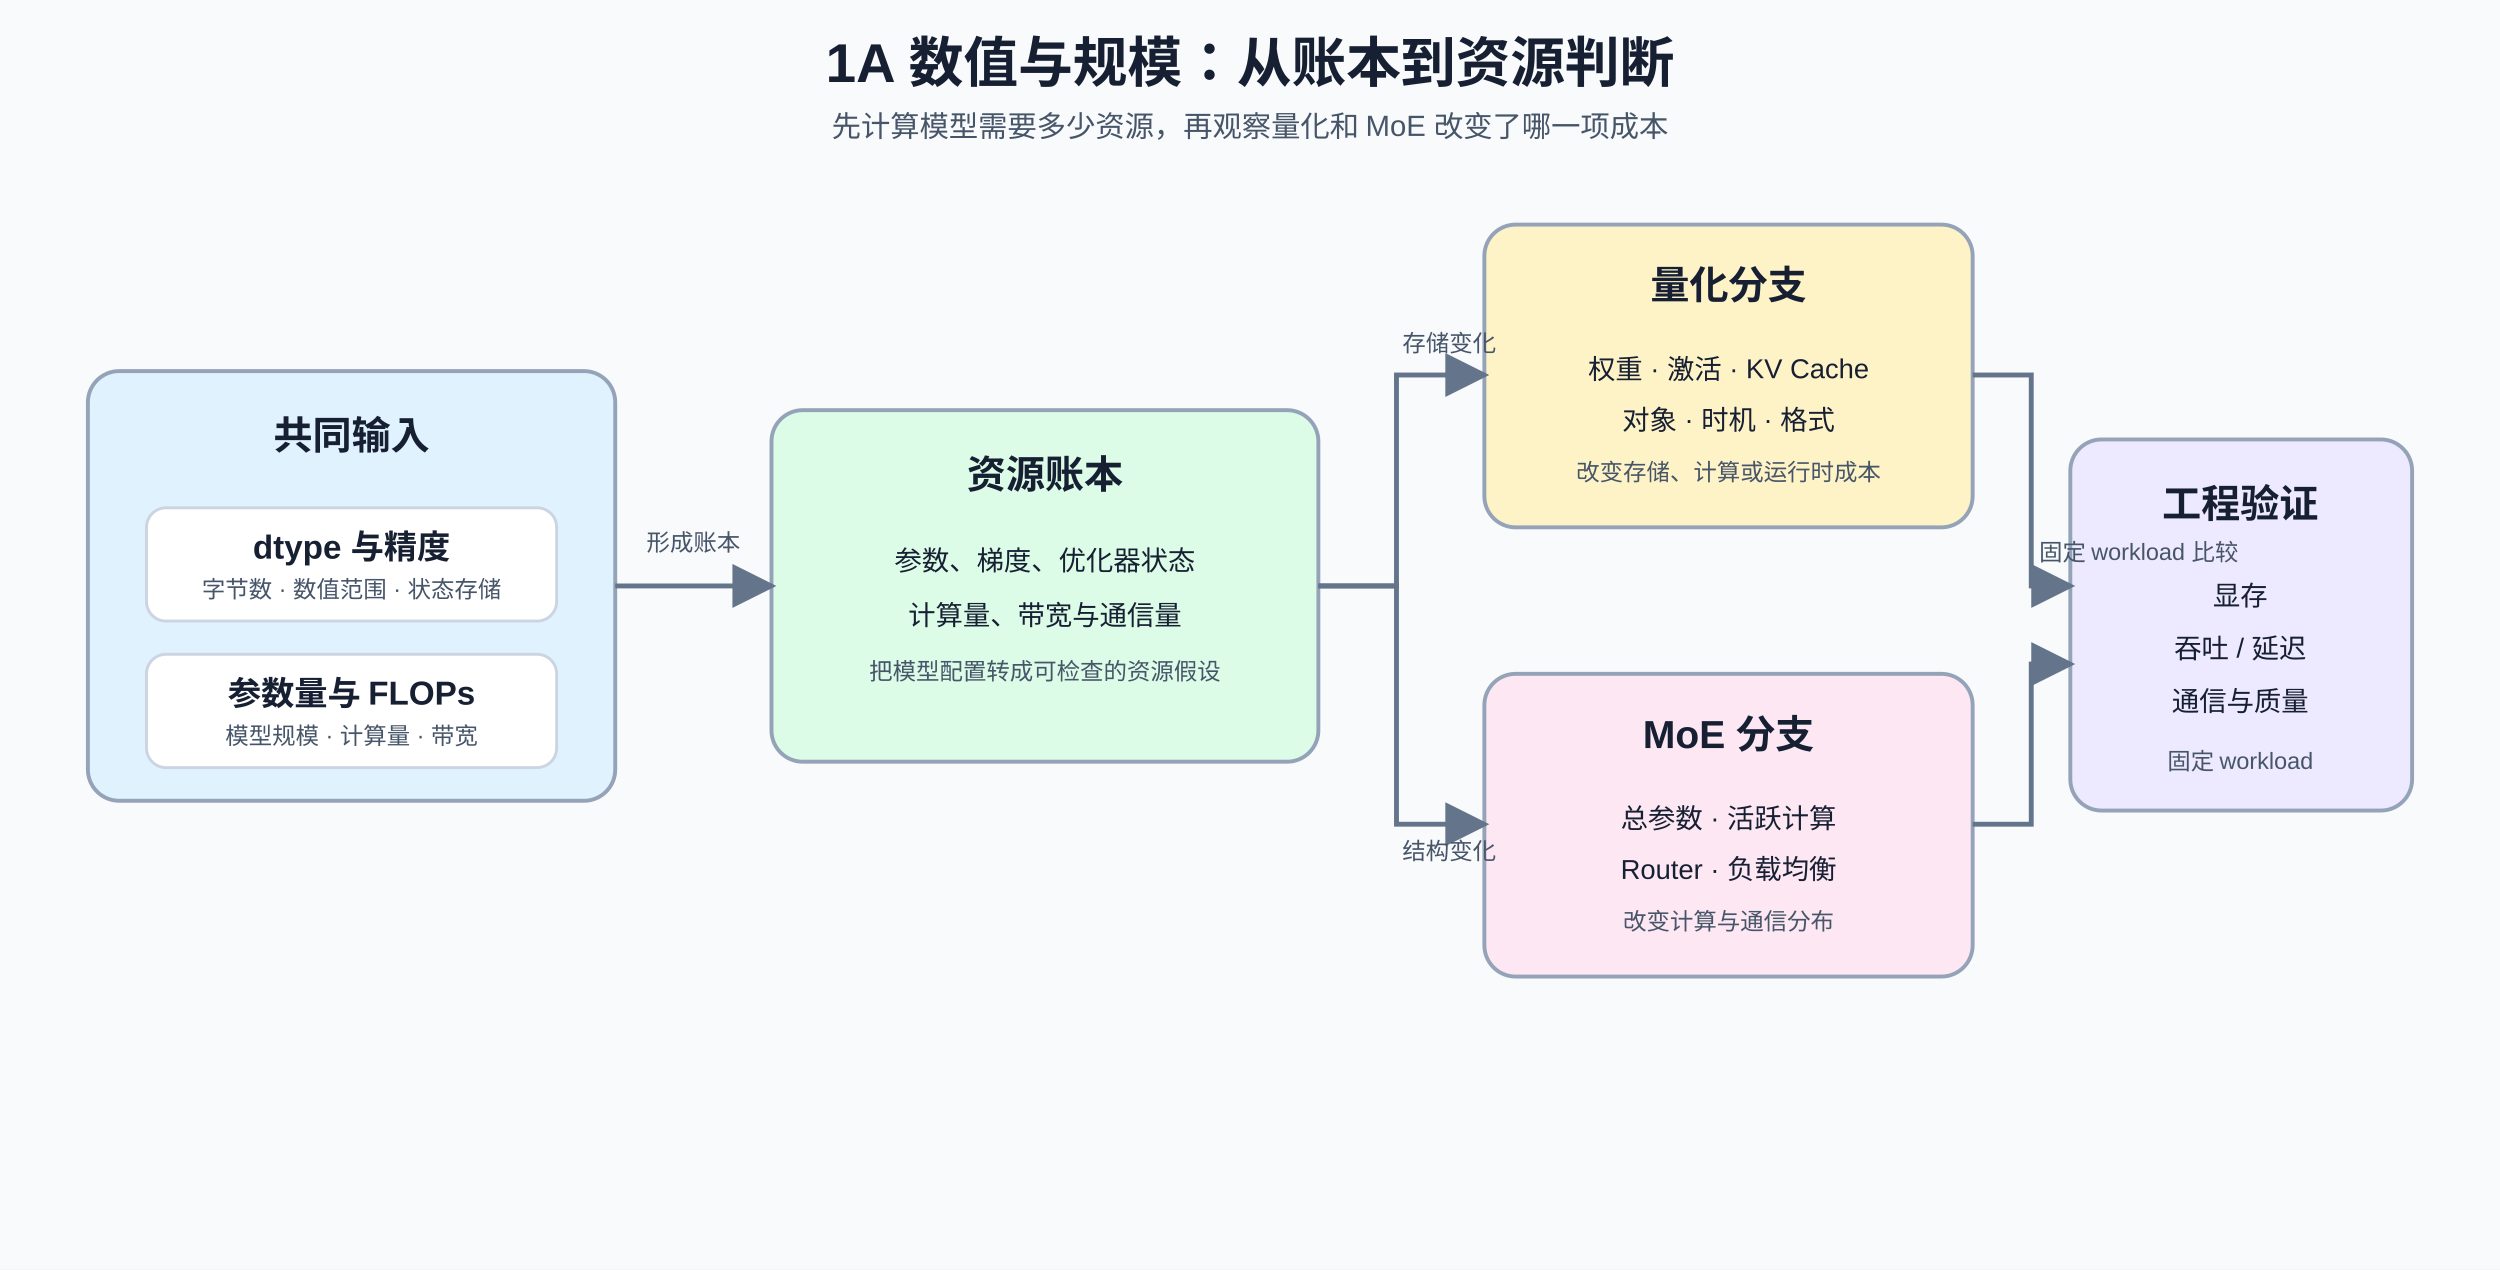
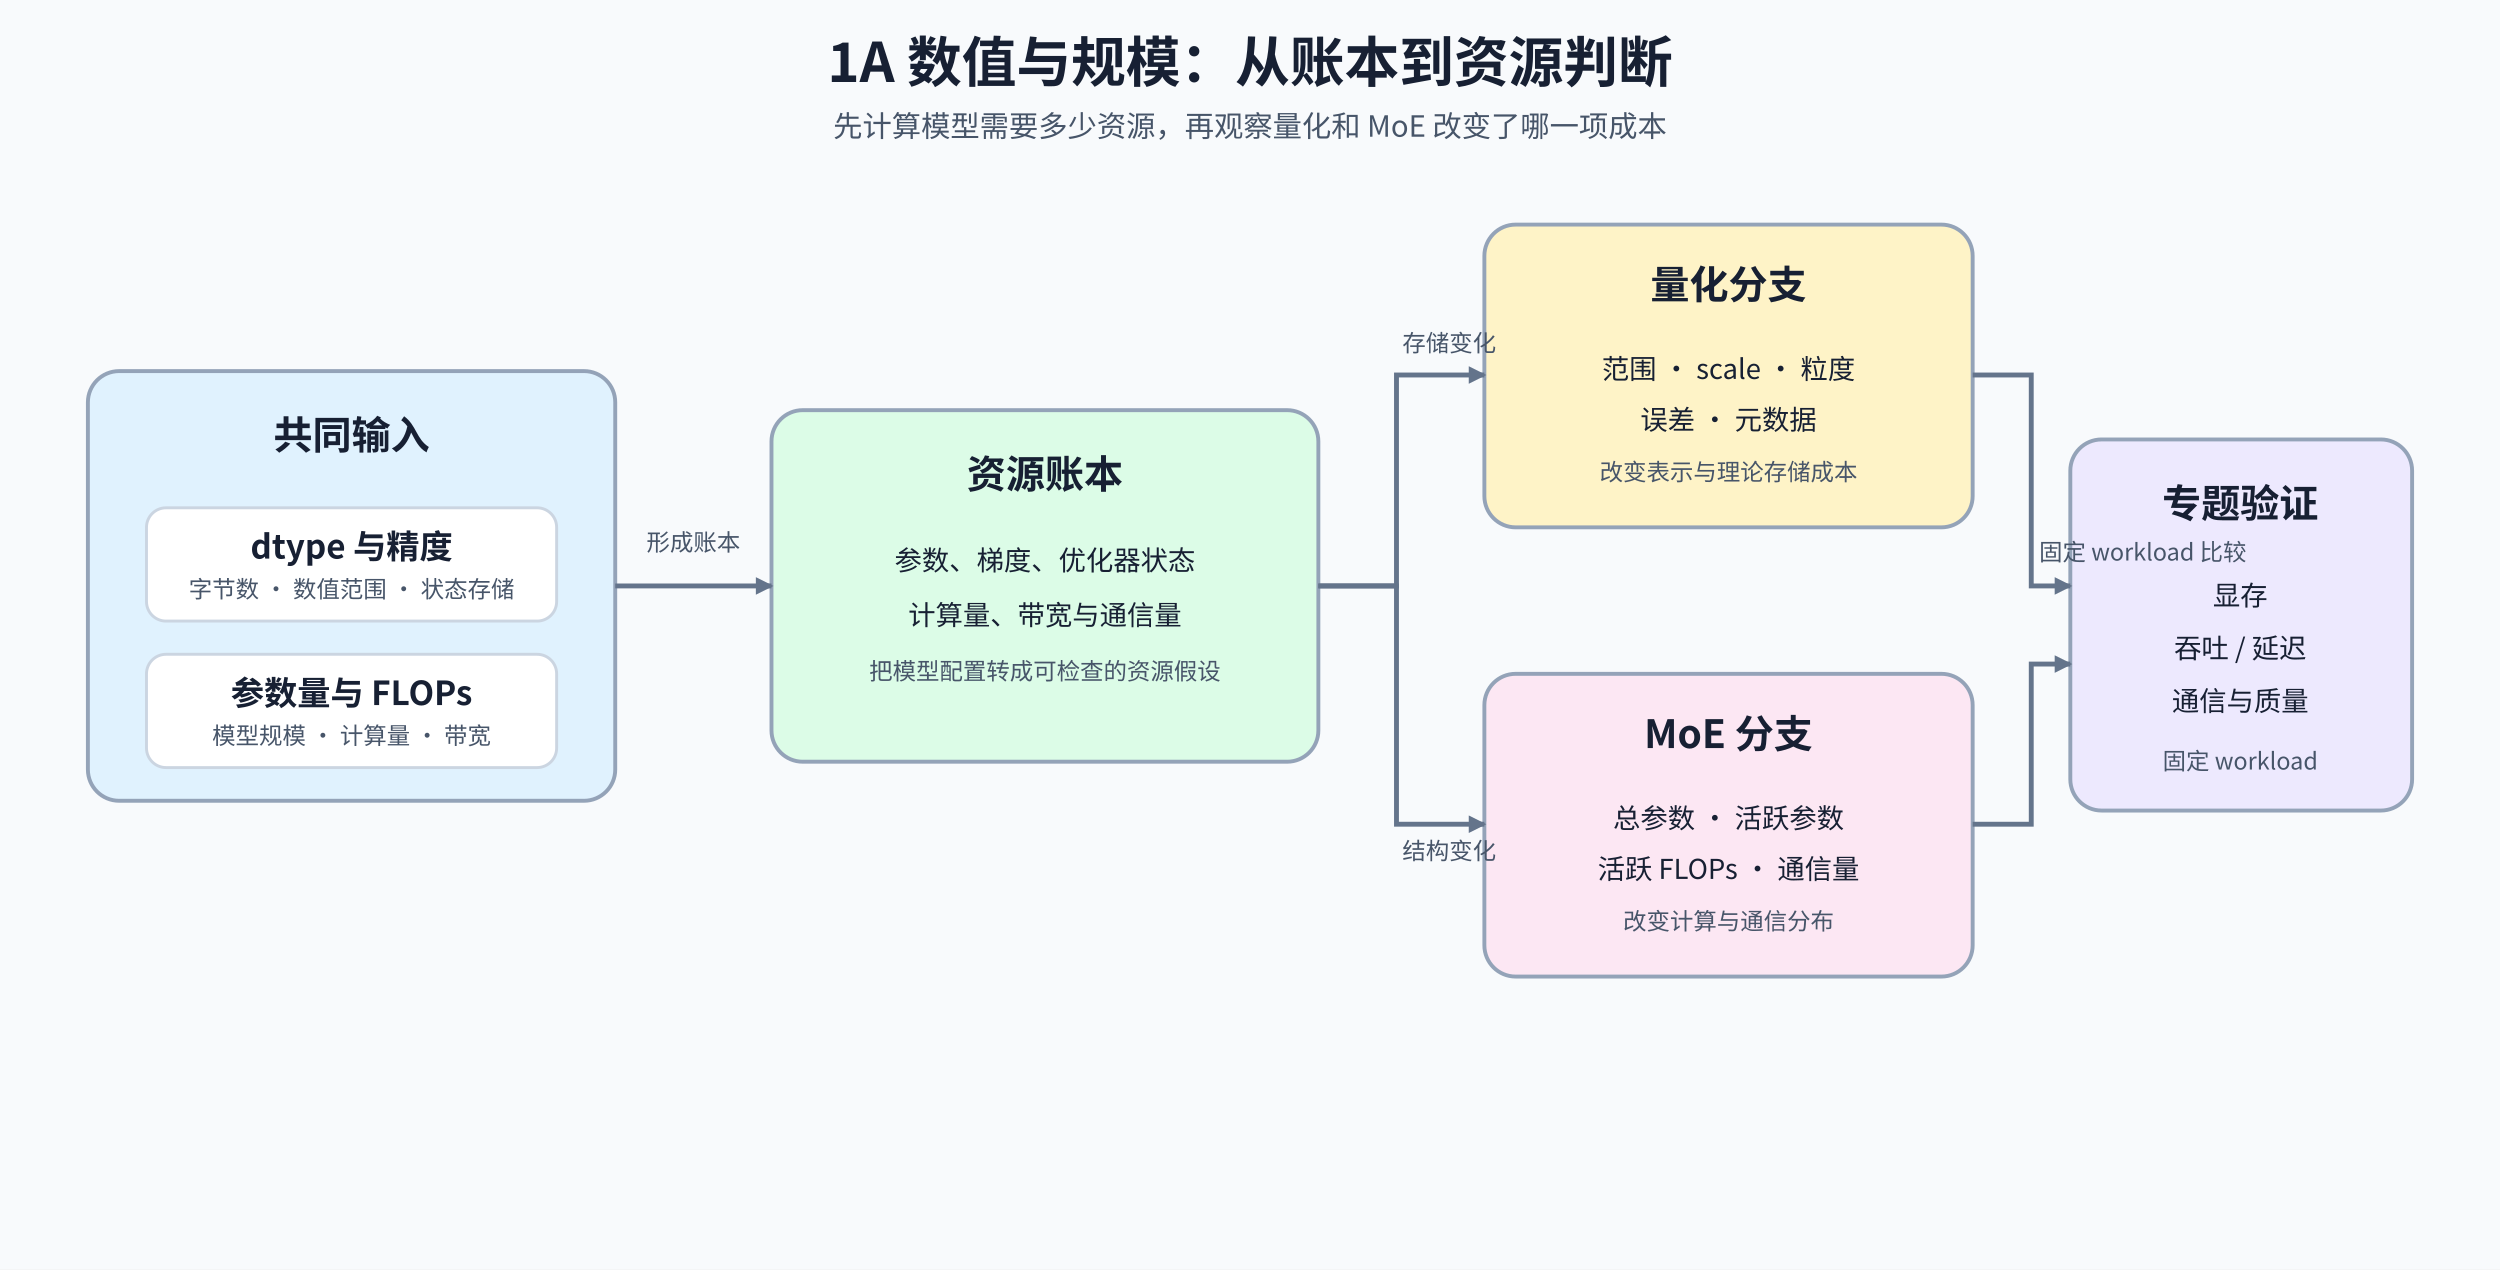
<svg xmlns="http://www.w3.org/2000/svg" width="1280" height="650" viewBox="0 0 1280 650" role="img" aria-labelledby="title desc">
  <defs>
-     <marker id="a1a" markerWidth="9" markerHeight="9" refX="8" refY="4.5" orient="auto">
+     <marker id="a1a" markerWidth="9" markerHeight="9" refX="8" refY="4.5" orient="auto" markerUnits="userSpaceOnUse">
      <path d="M0 0L9 4.5L0 9Z" fill="#64748b" />
    </marker>
    <style>
-     text{font-family:Arial,'Microsoft YaHei',sans-serif;fill:#172033}.title{font-size:28px;font-weight:700}.sub{font-size:15px;fill:#475569}.group{font-size:20px;font-weight:700}.head{font-size:17px;font-weight:700}.body{font-size:14px}.small{font-size:12px;fill:#475569}.panel{stroke:#94a3b8;stroke-width:2;rx:16}.item{stroke:#cbd5e1;stroke-width:1.5;rx:10}.flow{stroke:#64748b;stroke-width:2.5;fill:none;marker-end:url(#a1a)}
+     text{font-family:'Noto Sans CJK SC','Microsoft YaHei',Arial,sans-serif;fill:#172033}.title{font-size:28px;font-weight:700}.sub{font-size:15px;fill:#475569}.group{font-size:20px;font-weight:700}.head{font-size:17px;font-weight:700}.body{font-size:14px}.small{font-size:12px;fill:#475569}.panel{stroke:#94a3b8;stroke-width:2;rx:16}.item{stroke:#cbd5e1;stroke-width:1.5;rx:10}.flow{stroke:#64748b;stroke-width:2.5;fill:none;marker-end:url(#a1a)}
  </style>
  </defs>
  <rect width="1280" height="650" fill="#f8fafc" />
  <text x="640" y="42" text-anchor="middle" class="title">1A 数值与规模：从账本到资源判断</text>
  <text x="640" y="70" text-anchor="middle" class="sub">先计算模型需要多少资源，再观察量化和 MoE 改变了哪一项成本</text>
  <rect x="45" y="190" width="270" height="220" fill="#e0f2fe" class="panel" />
  <text x="180" y="230" text-anchor="middle" class="group">共同输入</text>
  <rect x="75" y="260" width="210" height="58" fill="#fff" class="item" />
  <text x="180" y="286" text-anchor="middle" class="head">dtype 与精度</text>
  <text x="180" y="306" text-anchor="middle" class="small">字节数 · 数值范围 · 状态存储</text>
  <rect x="75" y="335" width="210" height="58" fill="#fff" class="item" />
  <text x="180" y="361" text-anchor="middle" class="head">参数量与 FLOPs</text>
  <text x="180" y="381" text-anchor="middle" class="small">模型规模 · 计算量 · 带宽</text>
  <rect x="395" y="210" width="280" height="180" fill="#dcfce7" class="panel" />
  <text x="535" y="250" text-anchor="middle" class="group">资源账本</text>
  <text x="535" y="292" text-anchor="middle" class="body">参数、梯度、优化器状态</text>
  <text x="535" y="320" text-anchor="middle" class="body">计算量、带宽与通信量</text>
  <text x="535" y="348" text-anchor="middle" class="small">把模型配置转成可检查的资源假设</text>
  <rect x="760" y="115" width="250" height="155" fill="#fef3c7" class="panel" />
  <text x="885" y="153" text-anchor="middle" class="group">量化分支</text>
-   <text x="885" y="194" text-anchor="middle" class="body">权重 · 激活 · KV Cache</text>
-   <text x="885" y="220" text-anchor="middle" class="body">对象 · 时机 · 格式</text>
-   <text x="885" y="246" text-anchor="middle" class="small">改变存储、计算或运行时成本</text>
+   <text x="885" y="194" text-anchor="middle" class="body">范围 · scale · 粒度</text>
+   <text x="885" y="220" text-anchor="middle" class="body">误差 · 元数据</text>
+   <text x="885" y="246" text-anchor="middle" class="small">改变表示与理论存储成本</text>
  <rect x="760" y="345" width="250" height="155" fill="#fce7f3" class="panel" />
  <text x="885" y="383" text-anchor="middle" class="group">MoE 分支</text>
-   <text x="885" y="424" text-anchor="middle" class="body">总参数 · 活跃计算</text>
-   <text x="885" y="450" text-anchor="middle" class="body">Router · 负载均衡</text>
+   <text x="885" y="424" text-anchor="middle" class="body">总参数 · 活跃参数</text>
+   <text x="885" y="450" text-anchor="middle" class="body">活跃 FLOPs · 通信量</text>
  <text x="885" y="476" text-anchor="middle" class="small">改变计算与通信分布</text>
  <rect x="1060" y="225" width="175" height="190" fill="#ede9fe" class="panel" />
-   <text x="1147" y="265" text-anchor="middle" class="group">工程验证</text>
+   <text x="1147" y="265" text-anchor="middle" class="group">专题验证</text>
  <text x="1147" y="310" text-anchor="middle" class="body">显存</text>
  <text x="1147" y="337" text-anchor="middle" class="body">吞吐 / 延迟</text>
  <text x="1147" y="364" text-anchor="middle" class="body">通信与质量</text>
  <text x="1147" y="394" text-anchor="middle" class="small">固定 workload</text>
  <path d="M315 300H395" class="flow" />
  <path d="M675 300H715V192H760" class="flow" />
  <path d="M675 300H715V422H760" class="flow" />
  <path d="M1010 192H1040V300H1060" class="flow" />
  <path d="M1010 422H1040V340H1060" class="flow" />
  <text x="355" y="282" text-anchor="middle" class="small">形成账本</text>
  <text x="718" y="180" class="small">存储变化</text>
  <text x="718" y="440" class="small">结构变化</text>
  <text x="1044" y="287" class="small">固定 workload 比较</text>
</svg>
